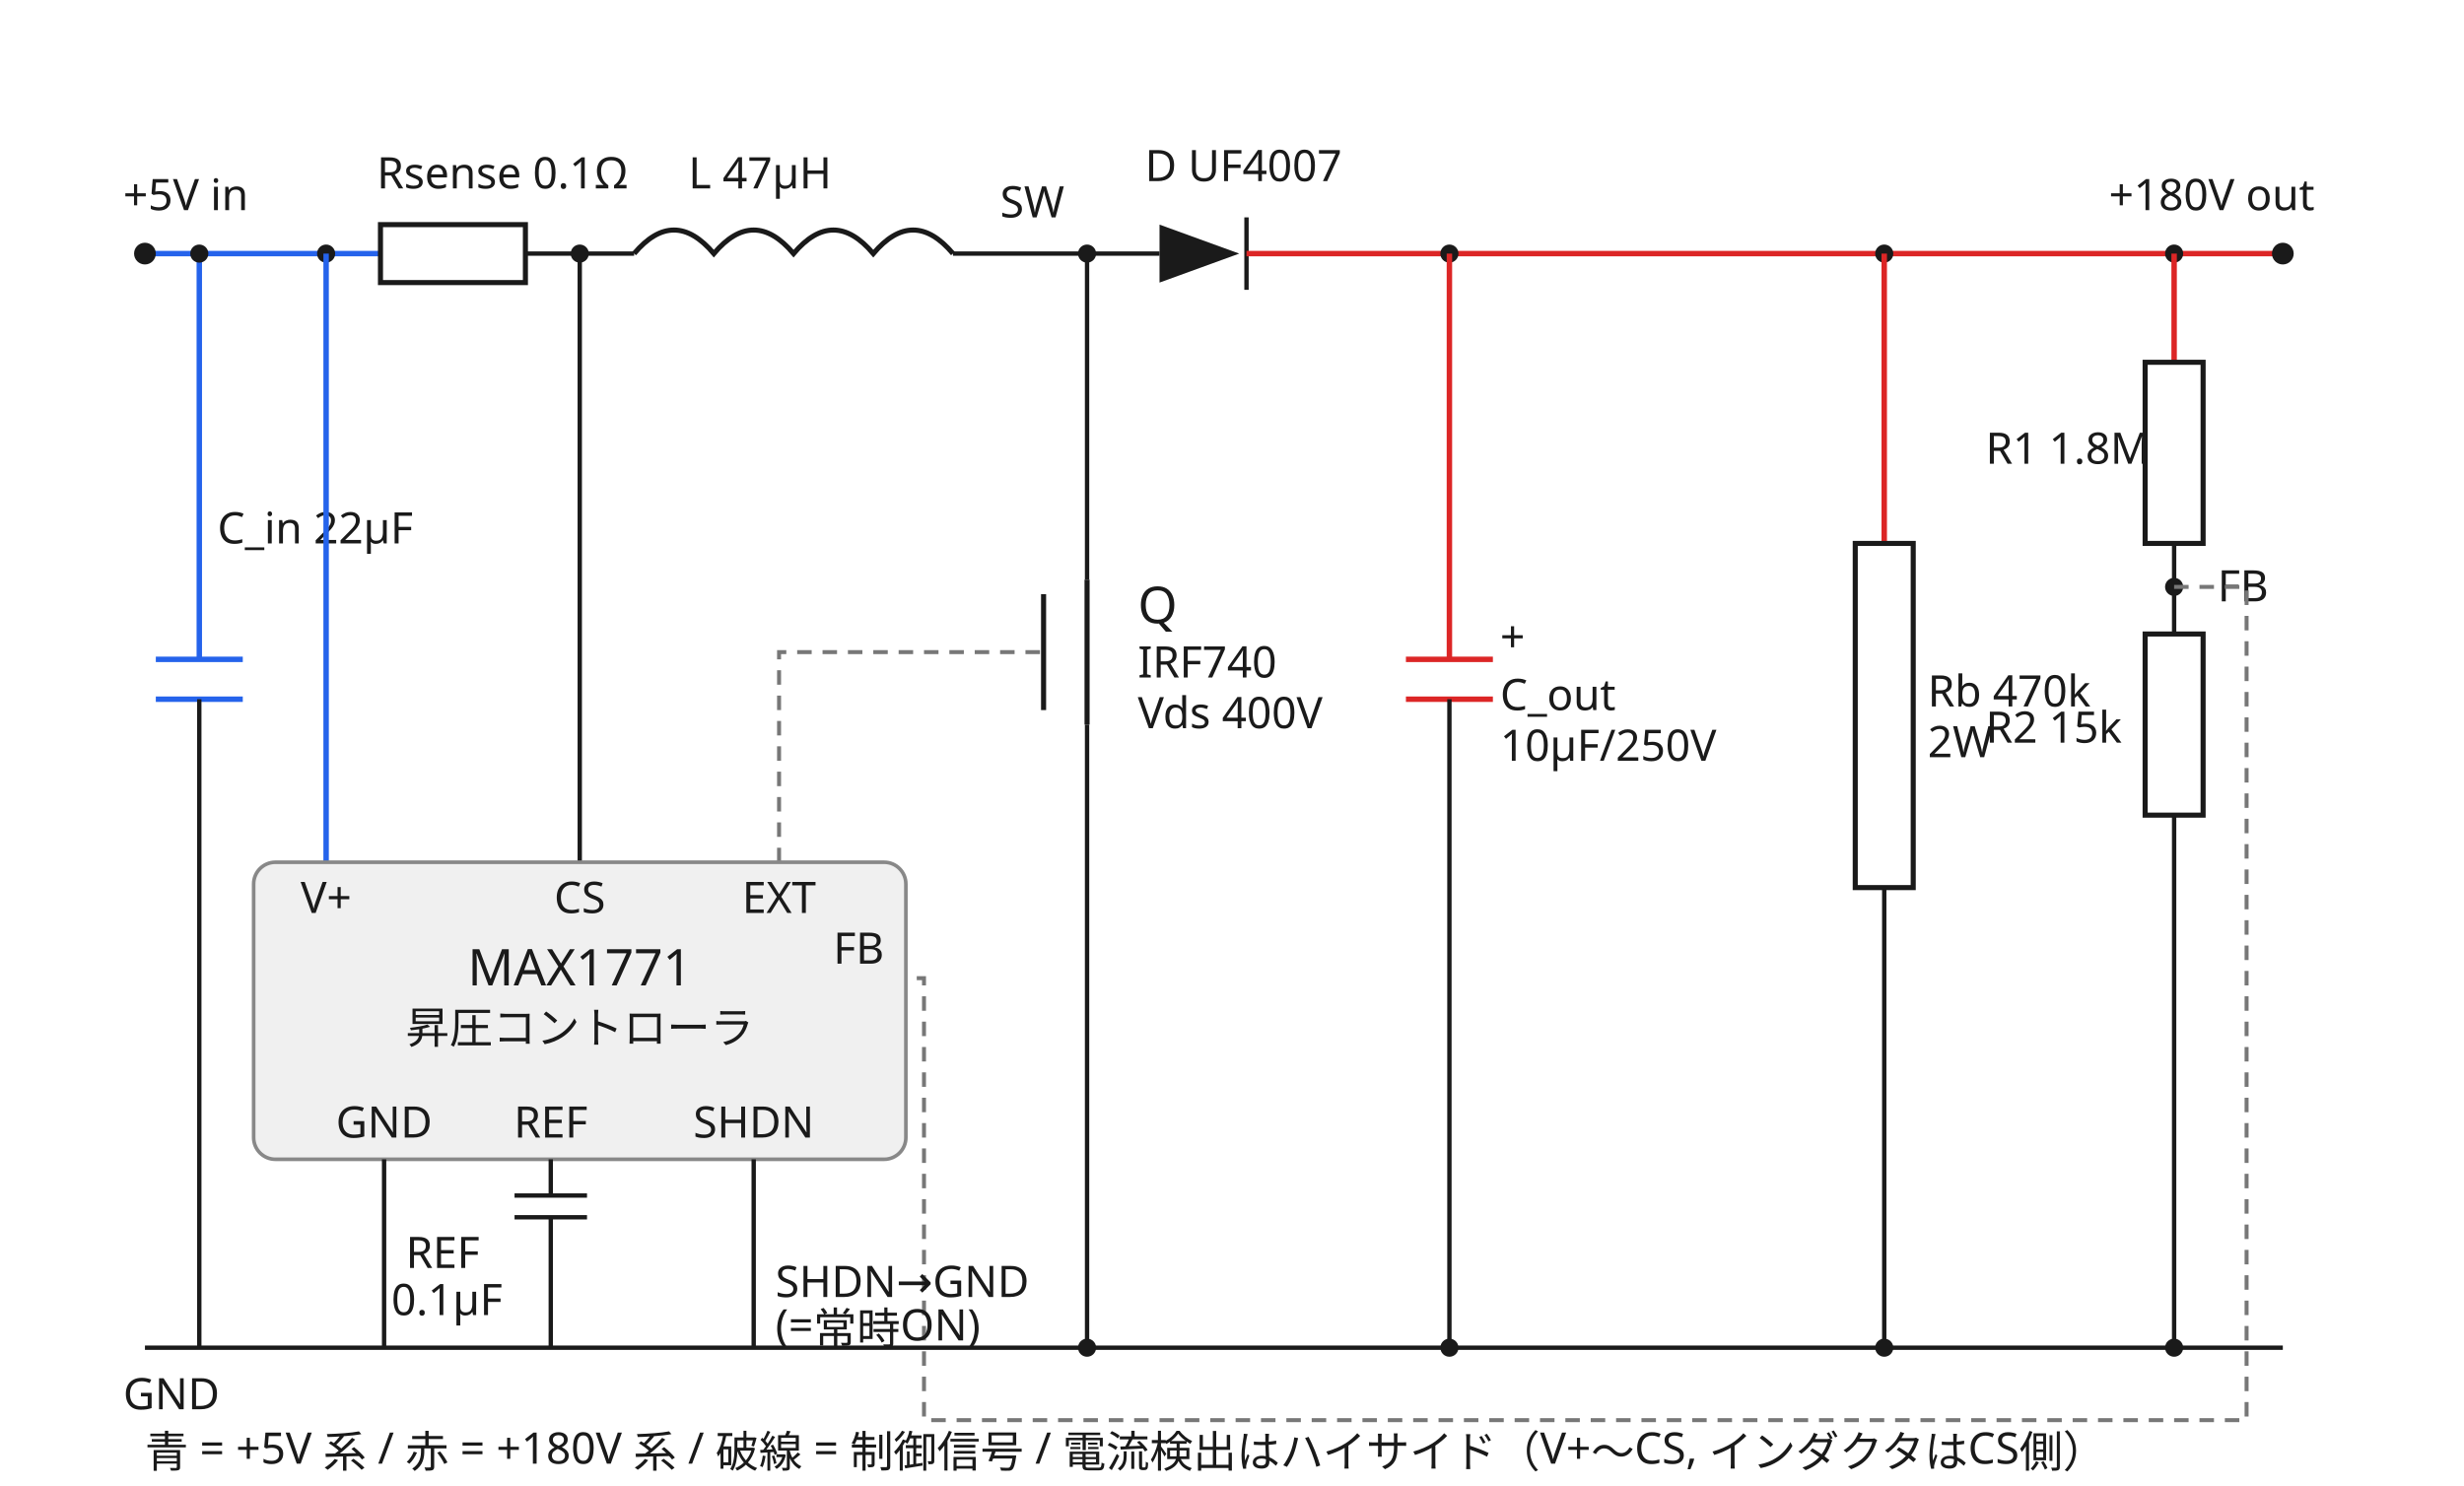
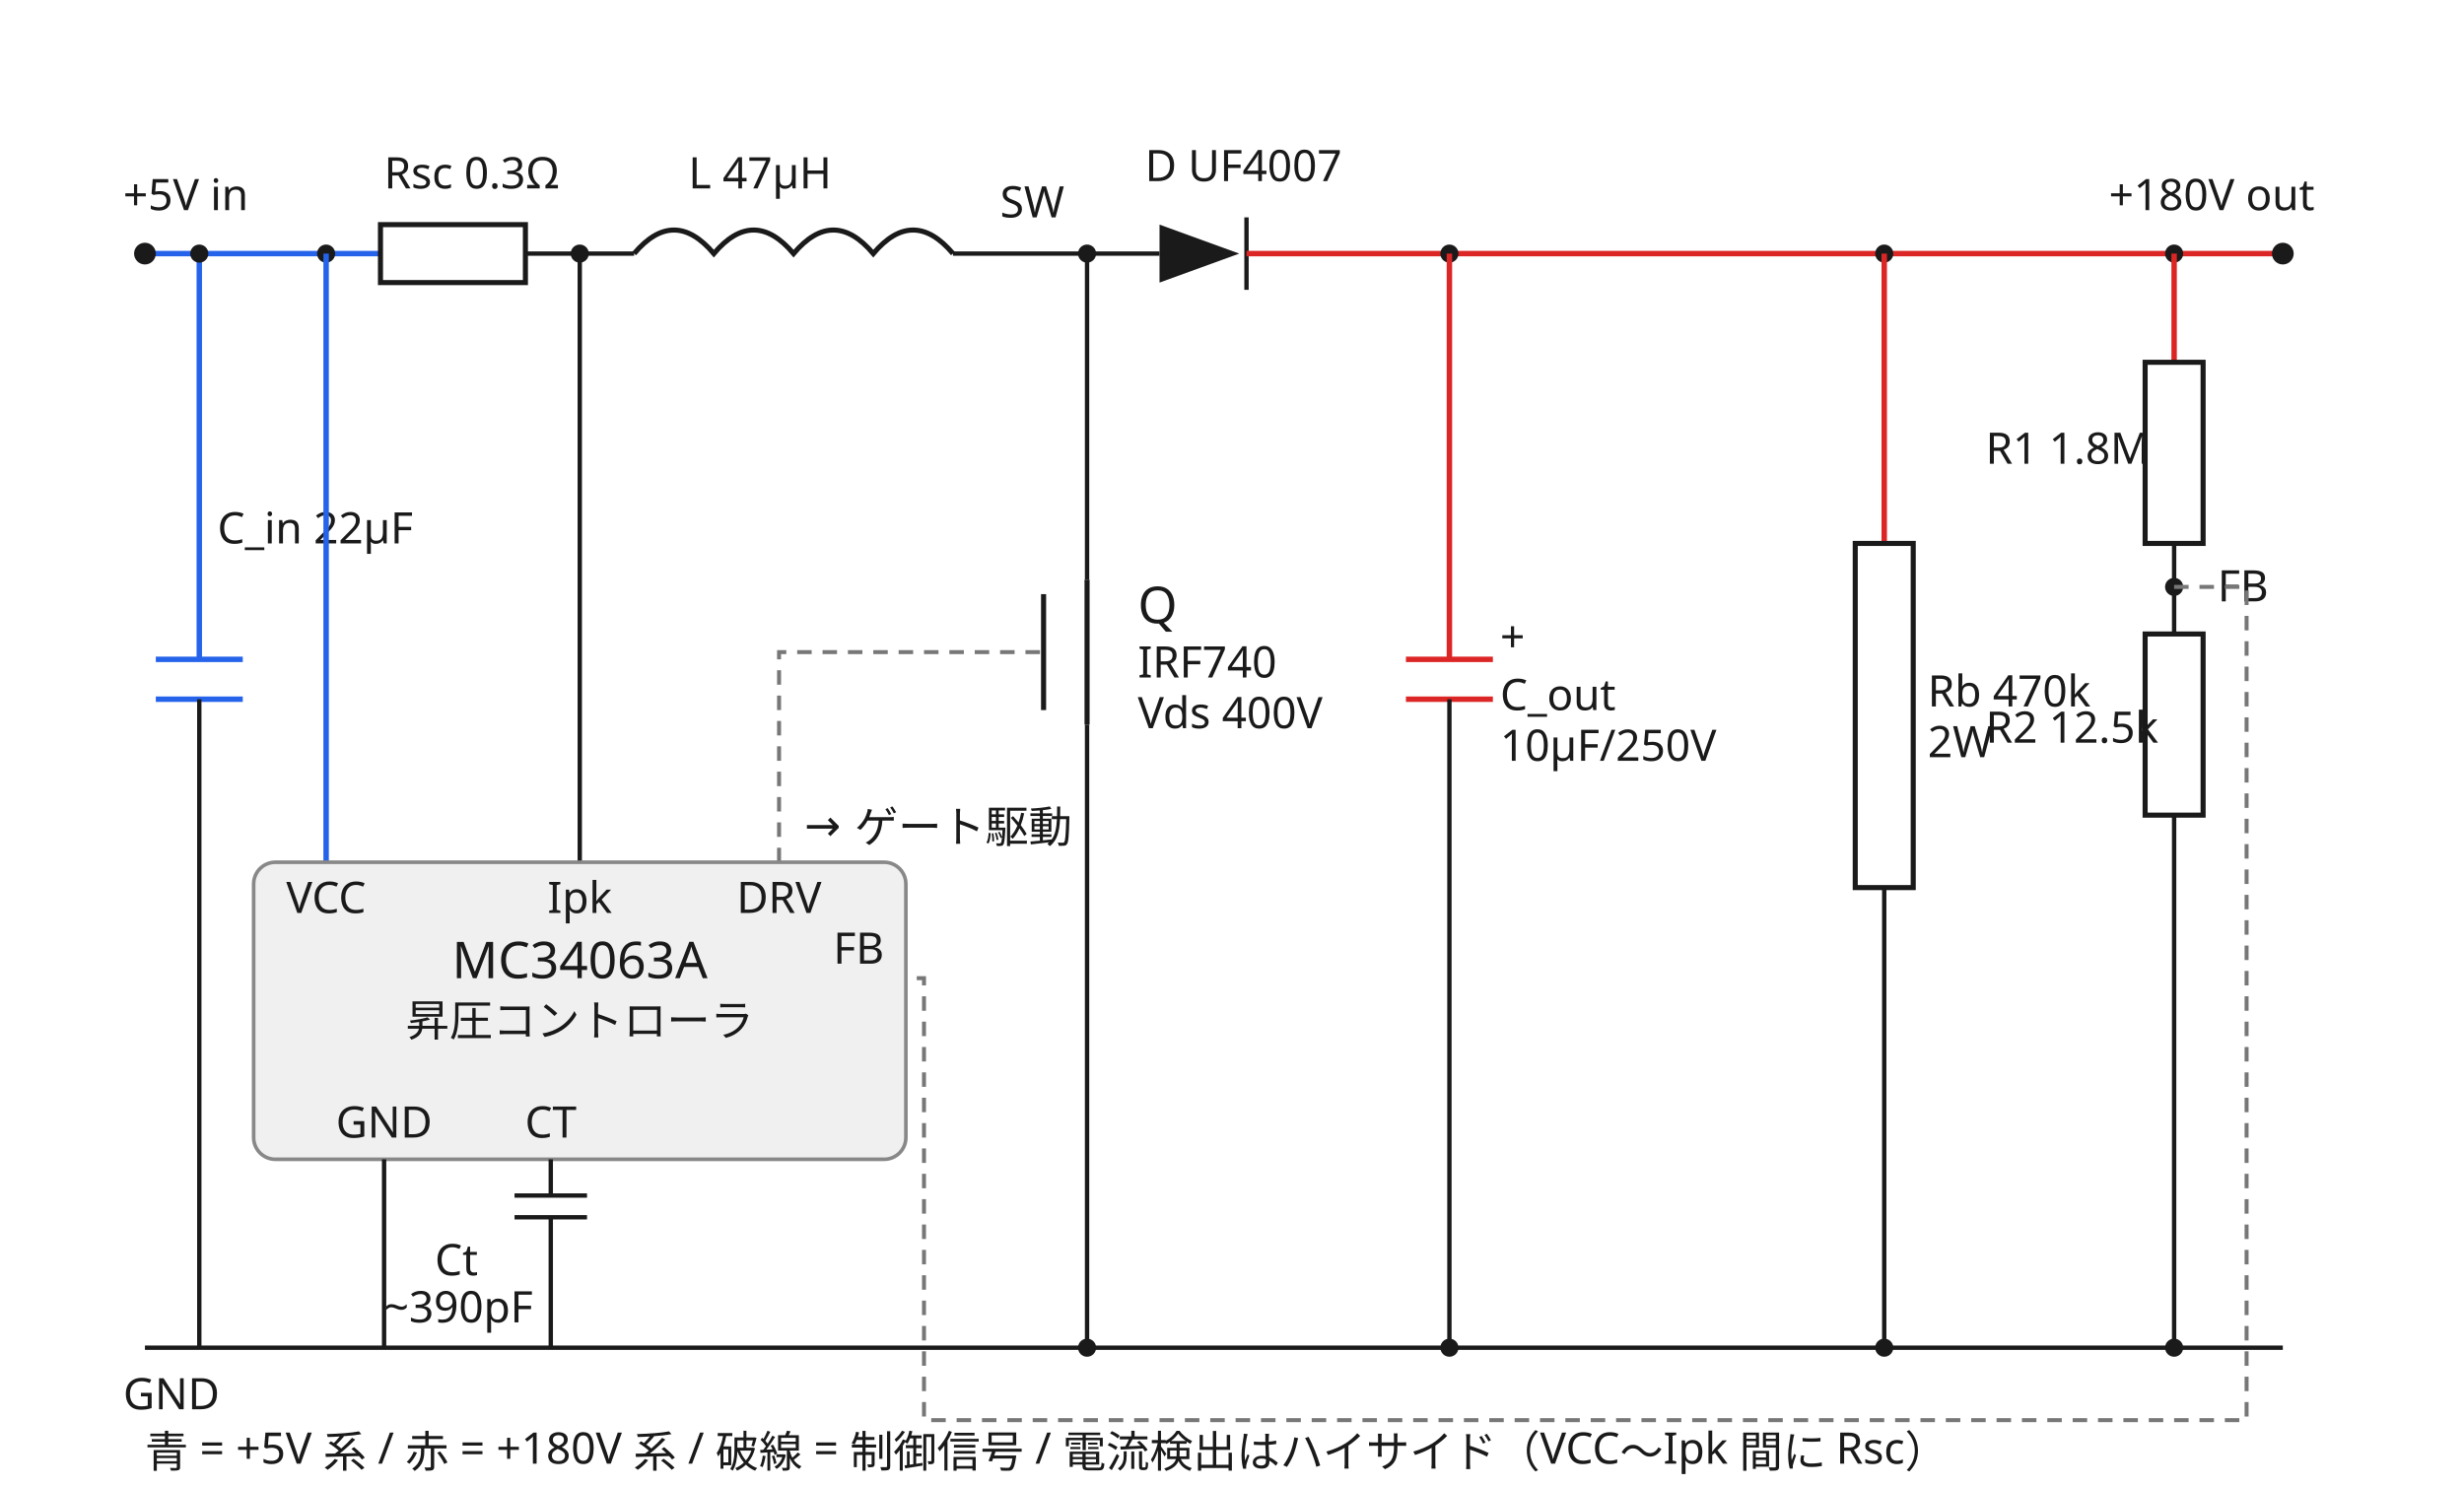
<svg xmlns="http://www.w3.org/2000/svg" width="100%" viewBox="0 0 680 410" role="img">
  <style>
.w{fill:none;stroke:#1a1a1a;stroke-width:1.2}
.b{fill:none;stroke:#2563eb;stroke-width:1.5}
.r{fill:none;stroke:#dc2626;stroke-width:1.5}
.c{fill:none;stroke:#777;stroke-width:1.1;stroke-dasharray:4 3}
.body{fill:none;stroke:#1a1a1a;stroke-width:1.4}
.dot{fill:#1a1a1a}
.tri{fill:#1a1a1a}
text{font-family:sans-serif;fill:#1a1a1a}
.t{font-size:14px}.ts{font-size:12px}
.box{fill:#f0f0f0;stroke:#888;stroke-width:1}
</style>
  <path class="b" d="M40,70 H105" />
  <circle class="dot" cx="40" cy="70" r="3" />
  <text class="ts" x="34" y="58">+5V in</text>
  <path class="b" d="M55,70 V182" />
  <path class="b" d="M43,182 H67" />
  <path class="b" d="M43,193 H67" />
  <path class="w" d="M55,193 V372" />
  <circle class="dot" cx="55" cy="70" r="2.5" />
  <text class="ts" x="60" y="150">C_in 22µF</text>
  <circle class="dot" cx="90" cy="70" r="2.5" />
  <path class="b" d="M90,70 V238" />
  <rect class="body" x="105" y="62" width="40" height="16" />
-   <text class="ts" x="104" y="52">Rsense 0.1Ω</text>
+   <text class="ts" x="106" y="52">Rsc 0.3Ω</text>
  <path class="w" d="M145,70 H175" />
  <circle class="dot" cx="160" cy="70" r="2.5" />
  <path class="w" d="M160,70 V238" />
  <path class="body" d="M175,70 q11,-13 22,0 q11,-13 22,0 q11,-13 22,0 q11,-13 22,0" />
  <text class="ts" x="190" y="52">L 47µH</text>
  <path class="w" d="M263,70 H320" />
  <text class="ts" x="276" y="60">SW</text>
  <circle class="dot" cx="300" cy="70" r="2.5" />
  <path class="w" d="M300,70 V160" />
  <line class="body" x1="300" y1="160" x2="300" y2="200" />
  <line class="body" x1="288" y1="164" x2="288" y2="196" />
  <path class="c" d="M215,238 V180 H288" />
  <text class="t" x="314" y="172">Q</text>
  <text class="ts" x="314" y="187">IRF740</text>
  <text class="ts" x="314" y="201">Vds 400V</text>
  <path class="w" d="M300,200 V372" />
  <polygon class="tri" points="320,62 320,78 342,70" />
  <line class="w" x1="344" y1="60" x2="344" y2="80" />
  <text class="ts" x="316" y="50">D UF4007</text>
  <path class="r" d="M344,70 H630" />
  <circle class="dot" cx="630" cy="70" r="3" />
  <text class="ts" x="582" y="58">+180V out</text>
  <circle class="dot" cx="400" cy="70" r="2.5" />
  <circle class="dot" cx="520" cy="70" r="2.5" />
  <circle class="dot" cx="600" cy="70" r="2.5" />
  <path class="r" d="M400,70 V182" />
  <path class="r" d="M388,182 H412" />
  <path class="r" d="M388,193 H412" />
  <path class="w" d="M400,193 V372" />
  <text class="ts" x="414" y="180">+</text>
  <text class="ts" x="414" y="196">C_out</text>
  <text class="ts" x="414" y="210">10µF/250V</text>
  <path class="r" d="M520,70 V150" />
  <rect class="body" x="512" y="150" width="16" height="95" />
  <path class="w" d="M520,245 V372" />
  <text class="ts" x="532" y="195">Rb 470k</text>
  <text class="ts" x="532" y="209">2W</text>
  <path class="r" d="M600,70 V100" />
  <rect class="body" x="592" y="100" width="16" height="50" />
  <path class="w" d="M600,150 V175" />
  <circle class="dot" cx="600" cy="162" r="2.5" />
  <rect class="body" x="592" y="175" width="16" height="50" />
  <path class="w" d="M600,225 V372" />
  <text class="ts" x="548" y="128">R1 1.8M</text>
-   <text class="ts" x="548" y="205">R2 15k</text>
+   <text class="ts" x="548" y="205">R2 12.5k</text>
  <text class="ts" x="612" y="166">FB</text>
  <path class="c" d="M600,162 H620 V392 H255 V270 H250" />
  <rect class="box" x="70" y="238" width="180" height="82" rx="6" />
-   <text class="t" x="160" y="272" text-anchor="middle">MAX1771</text>
-   <text class="ts" x="160" y="288" text-anchor="middle">昇圧コントローラ</text>
-   <text class="ts" x="90" y="252" text-anchor="middle">V+</text>
-   <text class="ts" x="160" y="252" text-anchor="middle">CS</text>
-   <text class="ts" x="215" y="252" text-anchor="middle">EXT</text>
+   <text class="t" x="160" y="270" text-anchor="middle">MC34063A</text>
+   <text class="ts" x="160" y="286" text-anchor="middle">昇圧コントローラ</text>
+   <text class="ts" x="90" y="252" text-anchor="middle">VCC</text>
+   <text class="ts" x="160" y="252" text-anchor="middle">Ipk</text>
+   <text class="ts" x="215" y="252" text-anchor="middle">DRV</text>
  <text class="ts" x="106" y="314" text-anchor="middle">GND</text>
-   <text class="ts" x="152" y="314" text-anchor="middle">REF</text>
-   <text class="ts" x="208" y="314" text-anchor="middle">SHDN</text>
+   <text class="ts" x="152" y="314" text-anchor="middle">CT</text>
  <text class="ts" x="244" y="266" text-anchor="end">FB</text>
  <path class="w" d="M106,320 V372" />
  <path class="w" d="M152,320 V330" />
  <path class="w" d="M142,330 H162" />
  <path class="w" d="M142,336 H162" />
  <path class="w" d="M152,336 V372" />
-   <text class="ts" x="112" y="350">REF</text>
-   <text class="ts" x="108" y="363">0.1µF</text>
-   <path class="w" d="M208,320 V372" />
-   <text class="ts" x="214" y="358">SHDN→GND</text>
-   <text class="ts" x="214" y="370">(=常時ON)</text>
+   <text class="ts" x="120" y="352">Ct</text>
+   <text class="ts" x="106" y="365">~390pF</text>
+   <text class="ts" x="222" y="232">→ ゲート駆動</text>
  <path class="w" d="M40,372 H630" />
  <text class="ts" x="34" y="389">GND</text>
  <circle class="dot" cx="300" cy="372" r="2.5" />
  <circle class="dot" cx="400" cy="372" r="2.5" />
  <circle class="dot" cx="520" cy="372" r="2.5" />
  <circle class="dot" cx="600" cy="372" r="2.5" />
-   <text class="ts" x="40" y="405">青 = +5V 系  /  赤 = +180V 系  /  破線 = 制御信号  /  電流検出はハイサイド（V+〜CS, インダクタはCS側）</text>
+   <text class="ts" x="40" y="405">青 = +5V 系  /  赤 = +180V 系  /  破線 = 制御信号  /  電流検出はハイサイド（VCC〜Ipk 間に Rsc）</text>
</svg>
